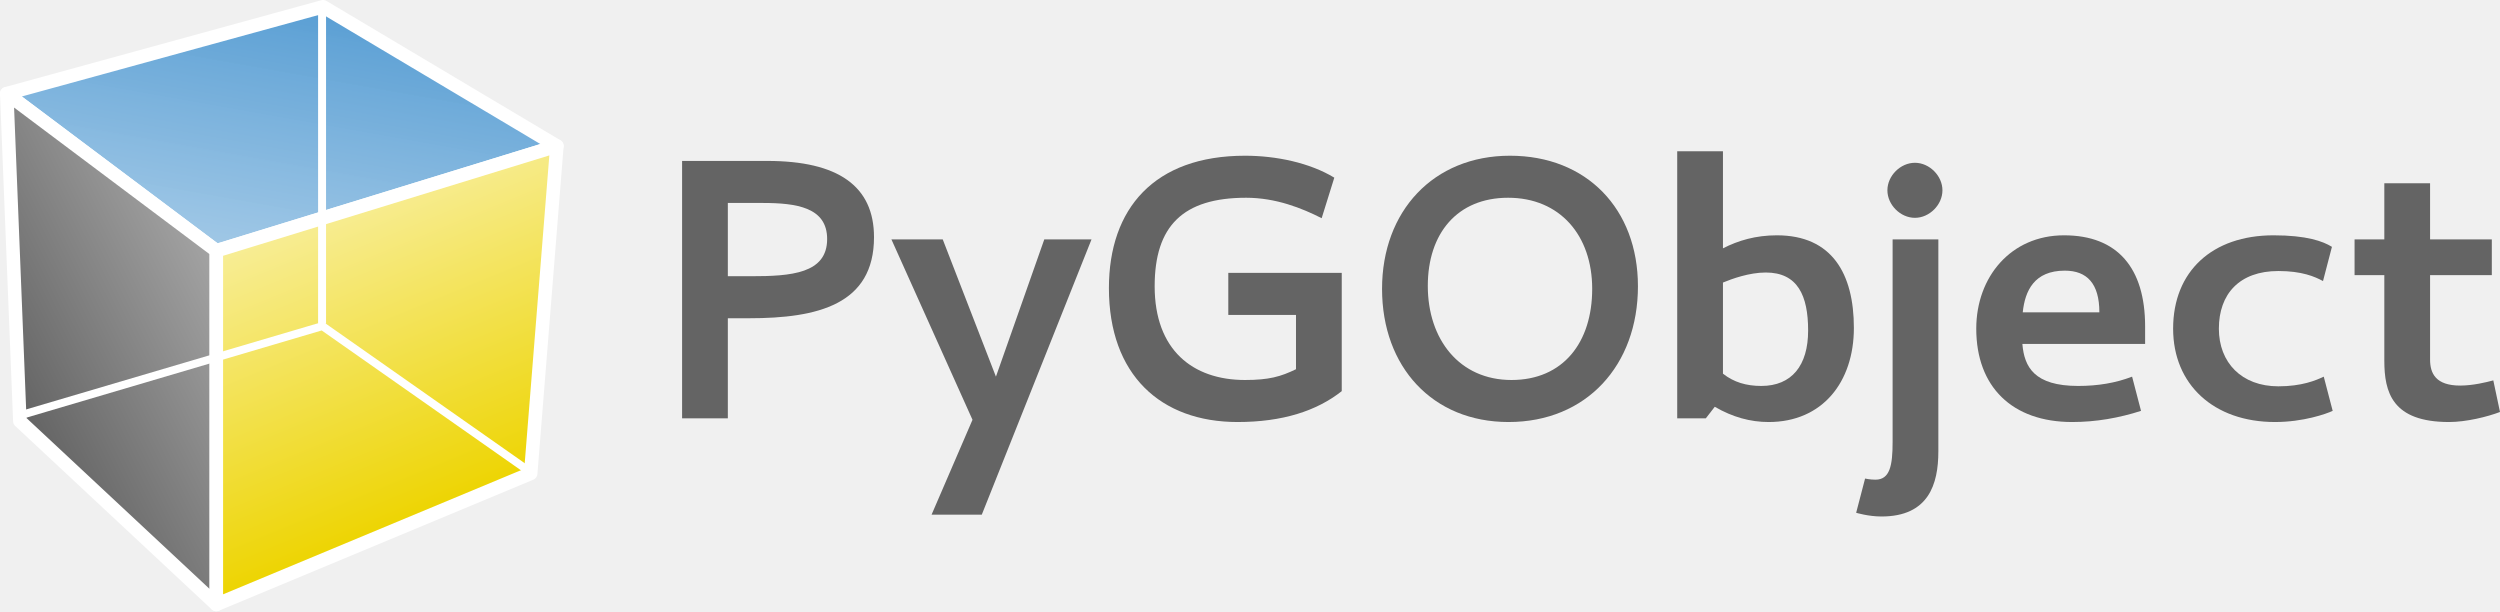
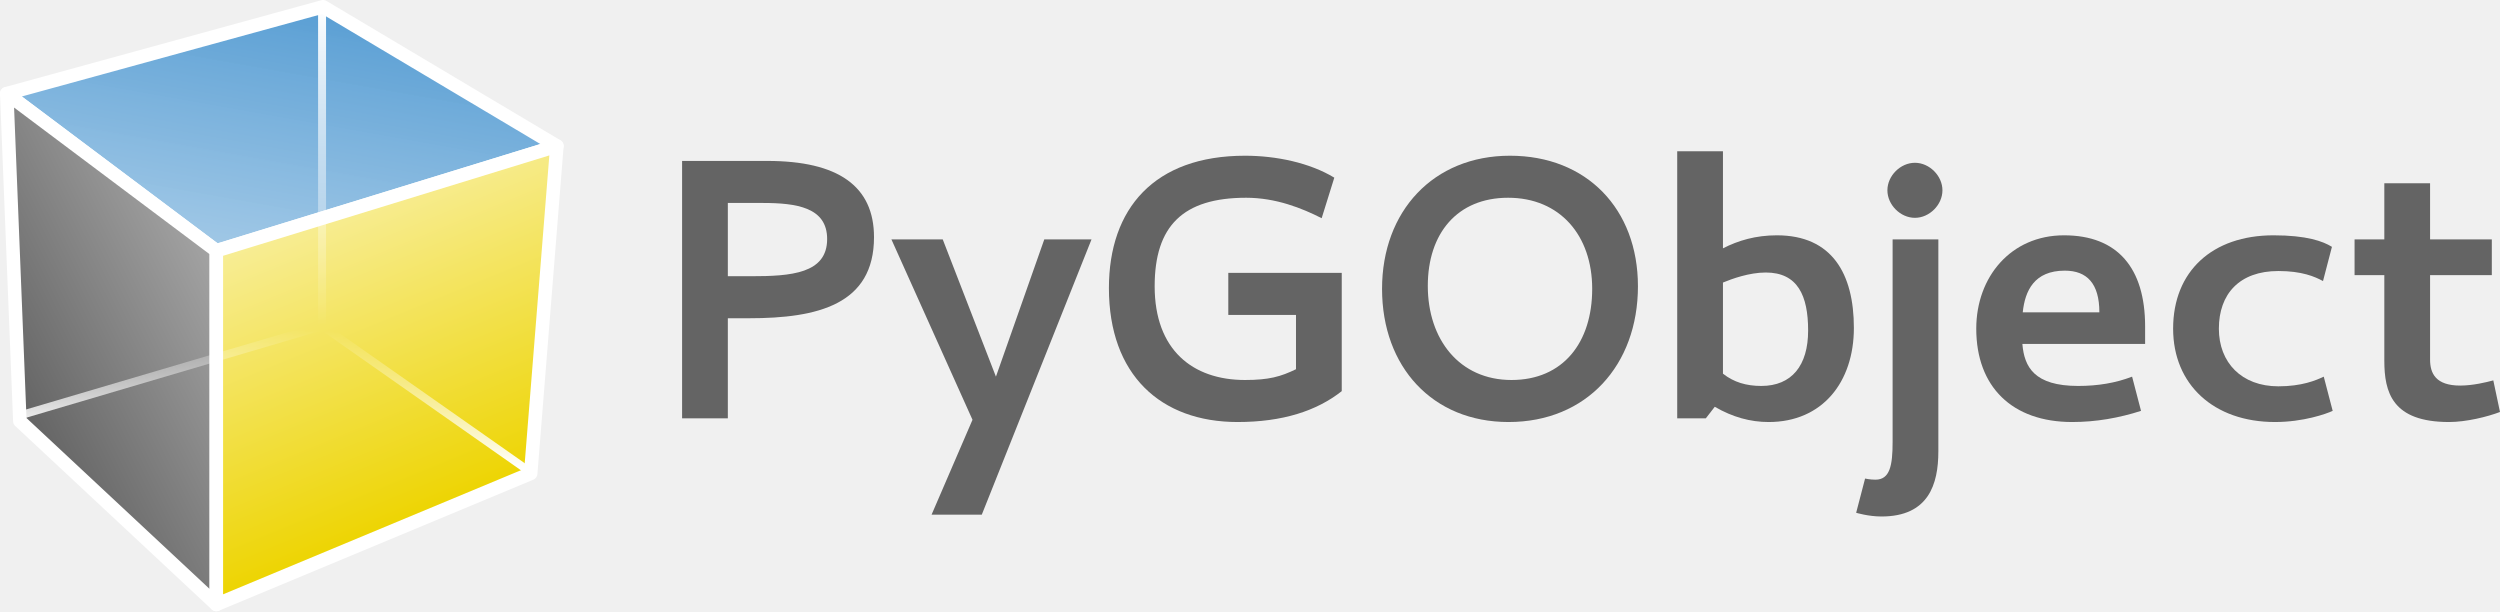
<svg xmlns="http://www.w3.org/2000/svg" xmlns:xlink="http://www.w3.org/1999/xlink" version="1.0" width="392.868" height="96.051" id="svg6843">
  <defs id="defs6845">
+     <linearGradient id="linearGradient4534">
+       <stop style="stop-color:#ffffff;stop-opacity:1;" offset="0" id="stop4530" />
+       <stop style="stop-color:#ffffff;stop-opacity:0;" offset="1" id="stop4532" />
+     </linearGradient>
+     <linearGradient id="linearGradient4522">
+       <stop style="stop-color:#ffffff;stop-opacity:1;" offset="0" id="stop4518" />
+       <stop style="stop-color:#ffffff;stop-opacity:0;" offset="1" id="stop4520" />
+     </linearGradient>
    <linearGradient id="linearGradient4660">
      <stop style="stop-color:#646464;stop-opacity:1;" offset="0" id="stop4656" />
      <stop style="stop-color:#ffffff;stop-opacity:1" offset="1" id="stop4658" />
    </linearGradient>
    <linearGradient id="linearGradient4652">
      <stop style="stop-color:#5a9fd4;stop-opacity:1;" offset="0" id="stop4648" />
      <stop style="stop-color:#ffffff;stop-opacity:0.947" offset="1" id="stop4650" />
    </linearGradient>
    <linearGradient id="linearGradient4644">
      <stop style="stop-color:#edd400;stop-opacity:1;" offset="0" id="stop4640" />
      <stop style="stop-color:#ffffff;stop-opacity:1" offset="1" id="stop4642" />
    </linearGradient>
    <linearGradient xlink:href="#linearGradient4644" id="linearGradient4646" x1="53.817" y1="111.105" x2="20.884" y2="30.827" gradientUnits="userSpaceOnUse" />
    <linearGradient xlink:href="#linearGradient4652" id="linearGradient4654" x1="70.435" y1="17.876" x2="53.817" y2="111.105" gradientUnits="userSpaceOnUse" spreadMethod="pad" />
    <linearGradient xlink:href="#linearGradient4660" id="linearGradient4662" x1="23.217" y1="81.319" x2="107.333" y2="39.061" gradientUnits="userSpaceOnUse" />
+     <linearGradient xlink:href="#linearGradient4522" id="linearGradient4524" x1="70.587" y1="17.178" x2="70.486" y2="67.361" gradientUnits="userSpaceOnUse" />
+     <linearGradient xlink:href="#linearGradient4534" id="linearGradient4536" x1="69.029" y1="87.363" x2="70.373" y2="68.047" gradientUnits="userSpaceOnUse" />
  </defs>
  <g transform="translate(-19.82226,-15.90723)" id="layer1">
    <g id="g4527" transform="translate(0,-0.208541)">
-       <g id="g4677">
-         <path d="M 20.884,30.827 53.817,55.528 107.333,39.061 70.587,17.178 Z" id="path6976" style="display:inline;opacity:1;fill:url(#linearGradient4654);fill-opacity:1;fill-rule:evenodd;stroke:#ffffff;stroke-width:2.124;stroke-linecap:butt;stroke-linejoin:round;stroke-miterlimit:4;stroke-dasharray:none;stroke-opacity:1" />
-         <path d="M 22.942,82.287 20.884,30.827 53.817,55.528 v 55.577 z" id="path6978" style="display:inline;fill:url(#linearGradient4662);fill-opacity:1;fill-rule:evenodd;stroke:#ffffff;stroke-width:2.124;stroke-linecap:butt;stroke-linejoin:round;stroke-miterlimit:4;stroke-dasharray:none;stroke-opacity:1" />
-         <path d="M 53.817,111.105 103.216,90.521 107.333,39.061 53.817,55.528 Z" id="path6980" style="display:inline;opacity:1;fill:url(#linearGradient4646);fill-opacity:1;fill-rule:evenodd;stroke:#ffffff;stroke-width:2.124;stroke-linecap:butt;stroke-linejoin:round;stroke-miterlimit:4;stroke-dasharray:none;stroke-opacity:1" />
-         <path d="M 23.217,81.319 70.486,67.361 103.384,90.445" id="path6982" style="fill:none;stroke:#ffffff;stroke-width:1.25;stroke-linecap:butt;stroke-linejoin:miter;stroke-miterlimit:4;stroke-dasharray:none;stroke-opacity:1" />
-         <path d="M 70.435,17.876 V 66.985" id="path6984" style="fill:#babdb6;fill-rule:evenodd;stroke:#ffffff;stroke-width:1.25;stroke-linecap:butt;stroke-linejoin:miter;stroke-miterlimit:4;stroke-dasharray:none;stroke-opacity:1" />
-       </g>
+       <path style="display:inline;opacity:1;fill:url(#linearGradient4654);fill-opacity:1;fill-rule:evenodd;stroke:#ffffff;stroke-width:2.124;stroke-linecap:butt;stroke-linejoin:round;stroke-miterlimit:4;stroke-dasharray:none;stroke-opacity:1" id="path6976" d="M 20.884,30.827 53.817,55.528 107.333,39.061 70.587,17.178 Z" />
+       <path style="display:inline;fill:url(#linearGradient4662);fill-opacity:1;fill-rule:evenodd;stroke:#ffffff;stroke-width:2.124;stroke-linecap:butt;stroke-linejoin:round;stroke-miterlimit:4;stroke-dasharray:none;stroke-opacity:1" id="path6978" d="M 22.942,82.287 20.884,30.827 53.817,55.528 v 55.577 z" />
+       <path style="display:inline;opacity:1;fill:url(#linearGradient4646);fill-opacity:1;fill-rule:evenodd;stroke:#ffffff;stroke-width:2.124;stroke-linecap:butt;stroke-linejoin:round;stroke-miterlimit:4;stroke-dasharray:none;stroke-opacity:1" id="path6980" d="M 53.817,111.105 103.216,90.521 107.333,39.061 53.817,55.528 Z" />
+       <path style="color:#000000;font-style:normal;font-variant:normal;font-weight:normal;font-stretch:normal;font-size:medium;line-height:normal;font-family:sans-serif;font-variant-ligatures:normal;font-variant-position:normal;font-variant-caps:normal;font-variant-numeric:normal;font-variant-alternates:normal;font-feature-settings:normal;text-indent:0;text-align:start;text-decoration:none;text-decoration-line:none;text-decoration-style:solid;text-decoration-color:#000000;letter-spacing:normal;word-spacing:normal;text-transform:none;writing-mode:lr-tb;direction:ltr;text-orientation:mixed;dominant-baseline:auto;baseline-shift:baseline;text-anchor:start;white-space:normal;shape-padding:0;clip-rule:nonzero;display:inline;overflow:visible;visibility:visible;opacity:1;isolation:auto;mix-blend-mode:normal;color-interpolation:sRGB;color-interpolation-filters:linearRGB;solid-color:#000000;solid-opacity:1;vector-effect:none;fill:url(#linearGradient4536);fill-opacity:1;fill-rule:nonzero;stroke:none;stroke-width:1.25;stroke-linecap:butt;stroke-linejoin:miter;stroke-miterlimit:4;stroke-dasharray:none;stroke-dashoffset:0;stroke-opacity:1;color-rendering:auto;image-rendering:auto;shape-rendering:auto;text-rendering:auto;enable-background:accumulate" d="m 70.598,66.676 -47.559,14.045 0.355,1.197 46.979,-13.871 32.652,22.91 0.719,-1.023 z" id="path6982" />
+       <path style="color:#000000;font-style:normal;font-variant:normal;font-weight:normal;font-stretch:normal;font-size:medium;line-height:normal;font-family:sans-serif;font-variant-ligatures:normal;font-variant-position:normal;font-variant-caps:normal;font-variant-numeric:normal;font-variant-alternates:normal;font-feature-settings:normal;text-indent:0;text-align:start;text-decoration:none;text-decoration-line:none;text-decoration-style:solid;text-decoration-color:#000000;letter-spacing:normal;word-spacing:normal;text-transform:none;writing-mode:lr-tb;direction:ltr;text-orientation:mixed;dominant-baseline:auto;baseline-shift:baseline;text-anchor:start;white-space:normal;shape-padding:0;clip-rule:nonzero;display:inline;overflow:visible;visibility:visible;opacity:1;isolation:auto;mix-blend-mode:normal;color-interpolation:sRGB;color-interpolation-filters:linearRGB;solid-color:#000000;solid-opacity:1;vector-effect:none;fill:url(#linearGradient4524);fill-opacity:1;fill-rule:evenodd;stroke:none;stroke-width:1.25;stroke-linecap:butt;stroke-linejoin:miter;stroke-miterlimit:4;stroke-dasharray:none;stroke-dashoffset:0;stroke-opacity:1;color-rendering:auto;image-rendering:auto;shape-rendering:auto;text-rendering:auto;enable-background:accumulate" d="m 69.809,17.875 v 49.109 h 1.25 V 17.875 Z" id="path6984" />
    </g>
    <g aria-label="PyGObject" style="font-style:normal;font-variant:normal;font-weight:normal;font-stretch:normal;font-size:40px;line-height:25px;font-family:Cantarell;-inkscape-font-specification:Cantarell;letter-spacing:-2px;word-spacing:0px;fill:#000000;fill-opacity:1;stroke:none;stroke-width:1px;stroke-linecap:butt;stroke-linejoin:miter;stroke-opacity:1" id="text4518" transform="matrix(0.7306043,0,0,0.7306043,39.41523,17.28155)">
      <path d="m 134.295,66.573 c 14.8,0 26.88,-2.96 26.88,-17.44 0,-10.96 -7.68,-16.4 -22.96,-16.4 h -18.32 v 55.36 h 9.84 v -21.52 z m 16.8,-17.04 c 0,7.44 -7.76,8 -16.4,8 h -4.96 v -15.76 h 7.44 c 7.36,0 13.92,0.96 13.92,7.76 z" style="font-style:normal;font-variant:normal;font-weight:bold;font-stretch:normal;font-size:80px;font-family:Cantarell;-inkscape-font-specification:'Cantarell Bold';letter-spacing:0px;word-spacing:0px;fill:#646464;fill-opacity:1" id="path4529" />
      <path d="m 164.919,49.613 17.44,38.8 -8.8,20.4 h 10.8 l 23.6,-59.2 h -10.16 l -10.4,29.52 -11.44,-29.52 z" style="font-style:normal;font-variant:normal;font-weight:bold;font-stretch:normal;font-size:80px;font-family:Cantarell;-inkscape-font-specification:'Cantarell Bold';letter-spacing:0px;word-spacing:0px;fill:#646464;fill-opacity:1" id="path4531" />
      <path d="m 211.701,60.093 c 0,18.64 11.12,28.8 27.68,28.8 9.68,0 17.04,-2.4 22.4,-6.64 v -25.44 h -24.4 v 9.04 h 14.56 v 11.68 c -3.28,1.6 -5.84,2.32 -10.96,2.32 -11.28,0 -19.44,-6.48 -19.44,-20.16 0,-12.96 6.08,-19.04 19.68,-19.04 6.4,0 12,2.24 16.24,4.4 l 2.72,-8.72 c -5.28,-3.2 -12.48,-4.72 -19.2,-4.72 -19.52,0 -29.28,11.36 -29.28,28.48 z" style="font-style:normal;font-variant:normal;font-weight:bold;font-stretch:normal;font-size:80px;font-family:Cantarell;-inkscape-font-specification:'Cantarell Bold';letter-spacing:0px;word-spacing:0px;fill:#646464;fill-opacity:1" id="path4533" />
      <path d="m 297.971,31.613 c -16.48,0 -27.52,11.92 -27.52,28.64 0,16.8 10.88,28.64 27.2,28.64 16.8,0 27.84,-12.24 27.84,-29.2 0,-16.64 -11.04,-28.08 -27.52,-28.08 z m -0.4,9.04 c 11.12,0 18.08,8.08 18.08,19.6 0,11.52 -6.24,19.6 -17.36,19.6 -11.2,0 -18,-8.72 -18,-20.24 0,-11.28 6.32,-18.96 17.28,-18.96 z" style="font-style:normal;font-variant:normal;font-weight:bold;font-stretch:normal;font-size:80px;font-family:Cantarell;-inkscape-font-specification:'Cantarell Bold';letter-spacing:0px;word-spacing:0px;fill:#646464;fill-opacity:1" id="path4535" />
      <path d="m 340.097,88.093 1.92,-2.48 c 3.84,2.24 7.68,3.28 11.6,3.28 11.52,0 18.32,-8.56 18.32,-20.24 0,-11.68 -4.72,-19.92 -16.56,-19.92 -4.56,0 -8.32,1.12 -11.6,2.8 v -20.88 h -9.84 v 57.44 z m 3.68,-29.2 c 1.92,-0.8 5.68,-2.16 9.2,-2.16 6.88,0 9.12,4.96 9.12,12.48 0,7.52 -3.52,11.92 -10.08,11.92 -3.2,0 -5.92,-0.8 -8.24,-2.64 z" style="font-style:normal;font-variant:normal;font-weight:bold;font-stretch:normal;font-size:80px;font-family:Cantarell;-inkscape-font-specification:'Cantarell Bold';letter-spacing:0px;word-spacing:0px;fill:#646464;fill-opacity:1" id="path4537" />
      <path d="m 385.067,44.973 c 3.12,0 5.92,-2.8 5.92,-5.92 0,-3.12 -2.8,-5.92 -5.92,-5.92 -3.12,0 -5.92,2.8 -5.92,5.92 0,3.12 2.8,5.92 5.92,5.92 z m -8.48,56.32 c -1.2,0 -2.24,-0.24 -2.24,-0.24 l -1.92,7.36 c 0,0 2.64,0.8 5.44,0.8 10.16,0 12.24,-6.96 12.24,-14 v -45.6 h -9.84 v 43.6 c 0,4.96 -0.56,8.08 -3.68,8.08 z" style="font-style:normal;font-variant:normal;font-weight:bold;font-stretch:normal;font-size:80px;font-family:Cantarell;-inkscape-font-specification:'Cantarell Bold';letter-spacing:0px;word-spacing:0px;fill:#646464;fill-opacity:1" id="path4539" />
      <path d="m 420.18,81.133 c -9.44,0 -11.6,-4.08 -12,-9.04 h 26.4 v -3.76 c 0,-12.56 -5.92,-19.6 -17.44,-19.6 -11.44,0 -18.88,8.96 -18.88,20.08 0,12.48 7.68,20.08 20.64,20.08 5.12,0 10.08,-0.88 14.8,-2.4 l -1.92,-7.36 c -3.52,1.36 -7.36,2 -11.6,2 z m -11.92,-15.84 c 0.48,-4.64 2.48,-8.96 9.04,-8.96 4.8,0 7.44,2.8 7.44,8.96 z" style="font-style:normal;font-variant:normal;font-weight:bold;font-stretch:normal;font-size:80px;font-family:Cantarell;-inkscape-font-specification:'Cantarell Bold';letter-spacing:0px;word-spacing:0px;fill:#646464;fill-opacity:1" id="path4541" />
      <path d="m 450.444,68.813 c 0,-7.44 4.4,-12.4 12.8,-12.4 5.04,0 7.84,1.2 9.6,2.16 l 1.92,-7.36 c -1.92,-1.2 -5.44,-2.48 -12.56,-2.48 -13.2,0 -21.6,7.76 -21.6,20.08 0,12 8.72,20.08 21.92,20.08 6.08,0 11.04,-1.76 12.4,-2.4 l -1.92,-7.36 c -1.68,0.8 -4.72,2.08 -9.76,2.08 -7.92,0 -12.8,-5.12 -12.8,-12.4 z" style="font-style:normal;font-variant:normal;font-weight:bold;font-stretch:normal;font-size:80px;font-family:Cantarell;-inkscape-font-specification:'Cantarell Bold';letter-spacing:0px;word-spacing:0px;fill:#646464;fill-opacity:1" id="path4543" />
      <path d="m 510.912,86.733 -1.44,-6.8 c -1.44,0.4 -4.4,1.12 -7.12,1.12 -5.28,0 -6.48,-2.64 -6.48,-5.6 v -18.16 h 13.28 v -7.68 h -13.28 v -12.08 h -9.84 v 12.08 h -6.4 v 7.68 h 6.4 v 18.4 c 0,6.8 1.68,13.2 13.92,13.2 3.68,0 8.24,-1.12 10.96,-2.16 z" style="font-style:normal;font-variant:normal;font-weight:bold;font-stretch:normal;font-size:80px;font-family:Cantarell;-inkscape-font-specification:'Cantarell Bold';letter-spacing:0px;word-spacing:0px;fill:#646464;fill-opacity:1" id="path4545" />
    </g>
  </g>
</svg>
